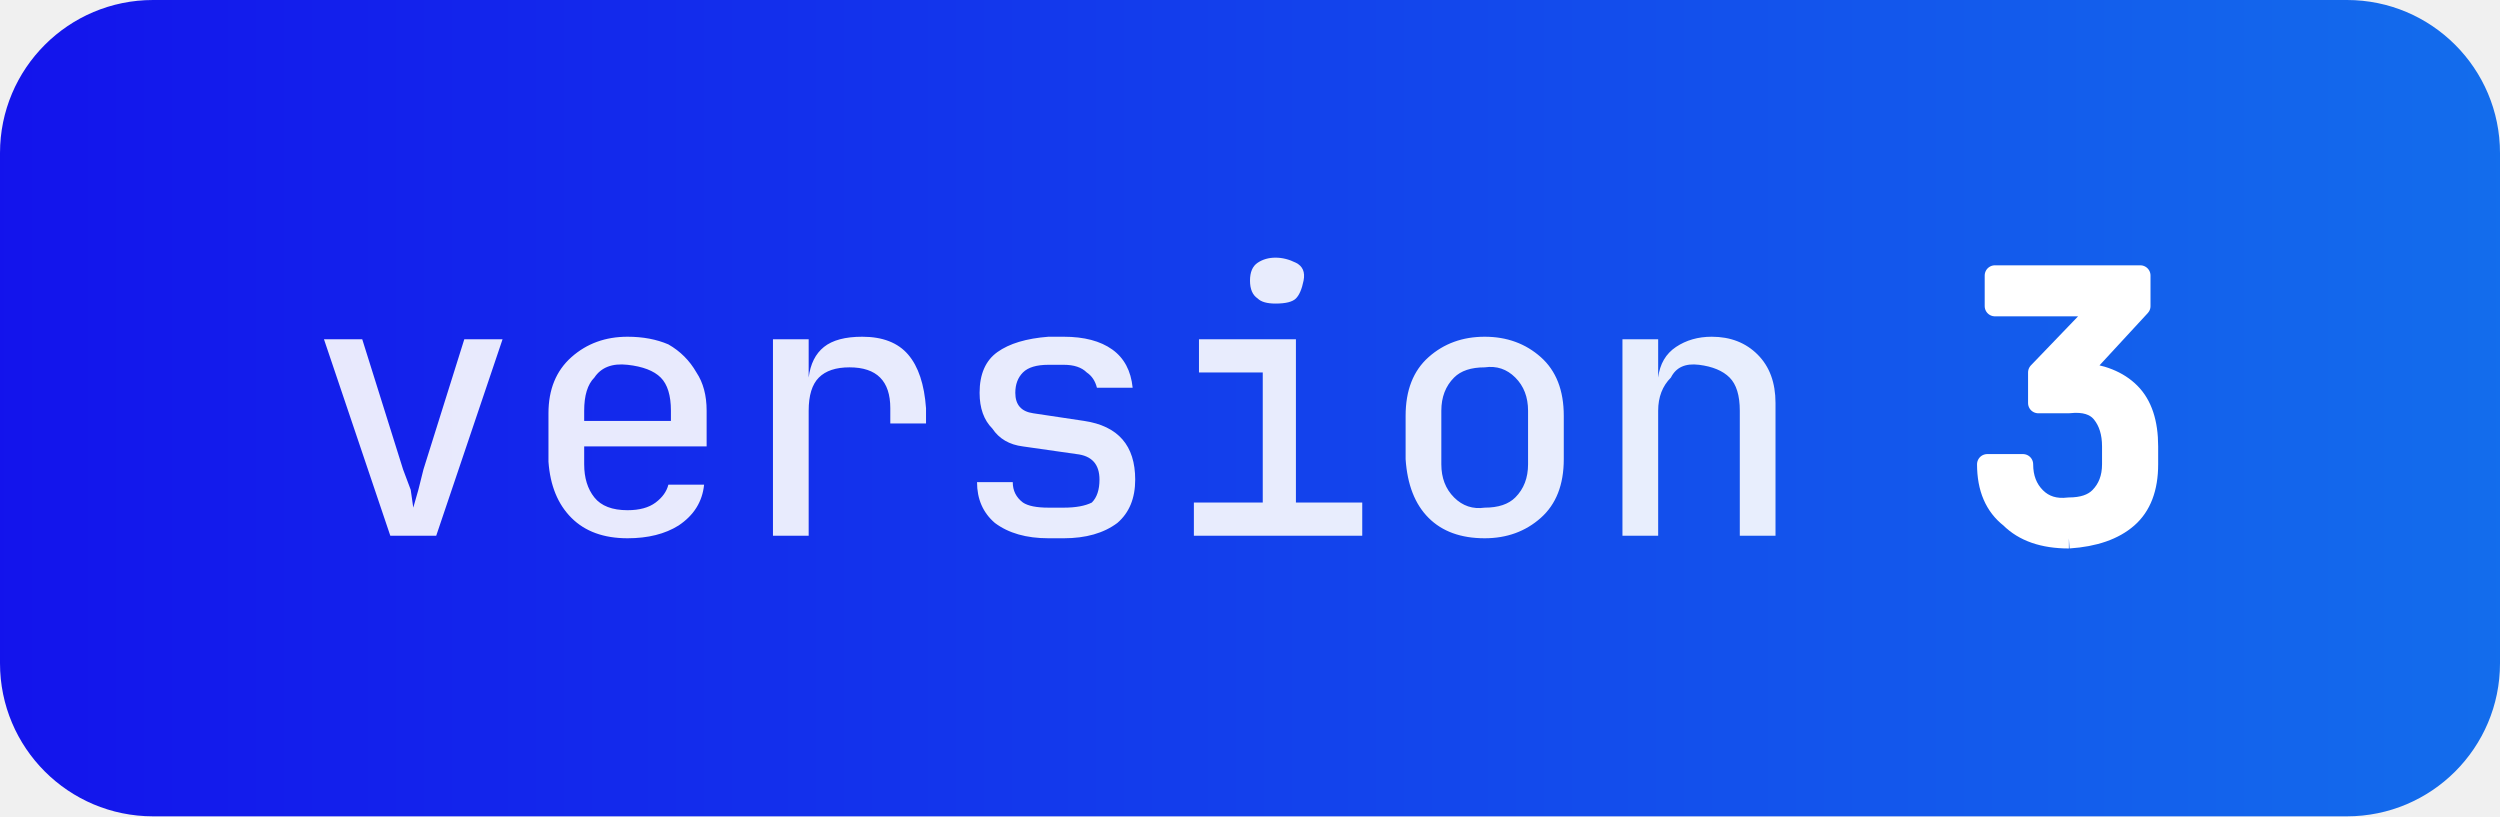
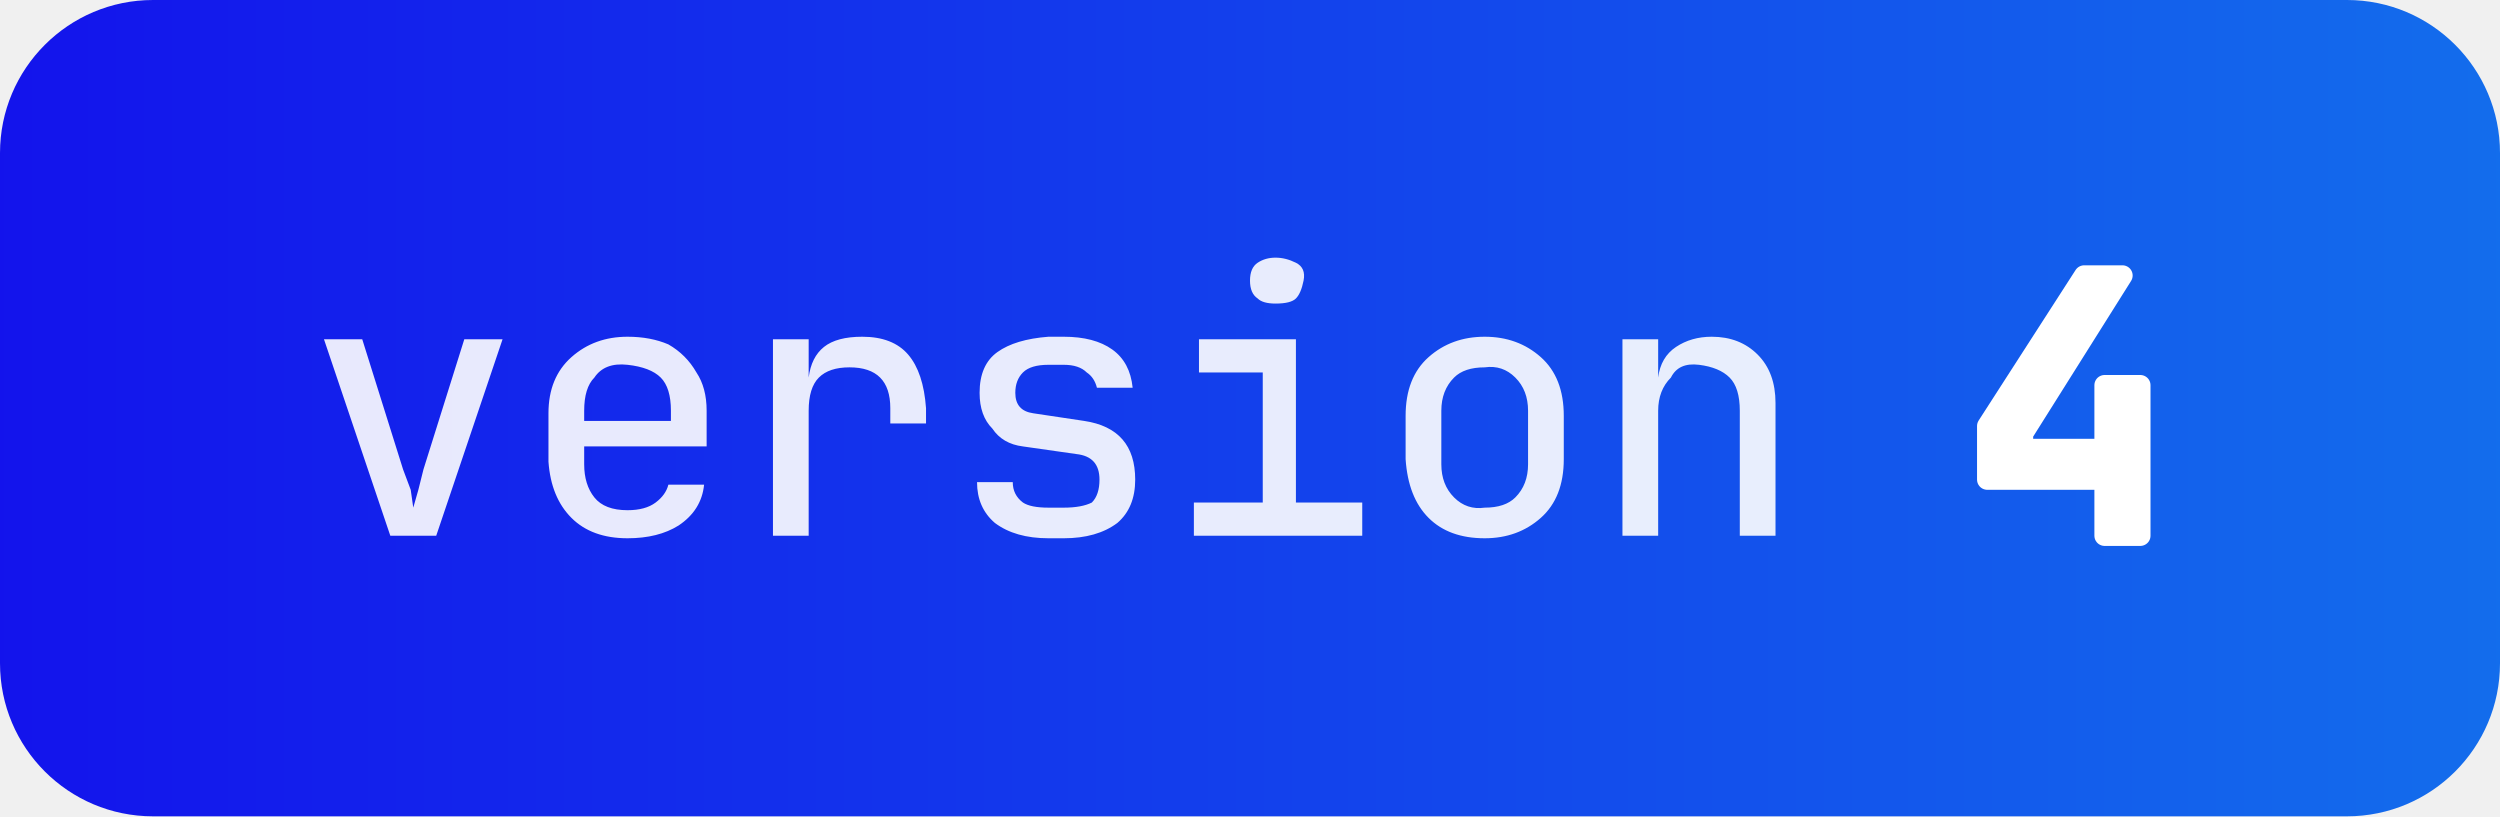
<svg xmlns="http://www.w3.org/2000/svg" width="98" height="32" viewBox="0 0 98 32">
  <defs>
    <pattern id="satori_pattern_id_0" width="1" height="1" x="0" y="0" patternUnits="objectBoundingBox">
      <linearGradient id="satori_biid_0" x1="0" x2="1" y1="0" y2="0" spreadMethod="pad">
        <stop offset="0%" stop-color="#1313ec" />
        <stop offset="100%" stop-color="#136dec" />
      </linearGradient>
      <path fill="url(#satori_biid_0)" d="M0 0H98V32H0z" />
    </pattern>
  </defs>
  <path fill="url(#satori_pattern_id_0)" d="M6 0H92A6 6 0 0 1 98 6V26A6 6 0 0 1 92 32H6A6 6 0 0 1 0 26V6A6 6 0 0 1 6 0" />
  <g>
    <path fill="#fff" fill-opacity=".9" d="M17.1 21H15.3L12.7 13.3H14.2L15.8 18.4 16.1 19.2 16.2 19.9 16.4 19.2 16.6 18.4 18.2 13.3H19.7zM24.6 21.1Q23.2 21.1 22.4 20.3T21.5 18.1V16.2Q21.5 14.8 22.4 14T24.6 13.2Q25.5 13.2 26.2 13.5 26.9 13.9 27.3 14.6 27.7 15.2 27.7 16.1V17.5H22.9V18.2Q22.9 19 23.3 19.5T24.6 20Q25.3 20 25.7 19.7T26.2 19H27.6Q27.5 20 26.6 20.6 25.8 21.1 24.6 21.1M22.9 16.1V16.5H26.3V16.1Q26.3 15.2 25.9 14.8T24.6 14.3 23.3 14.8Q22.9 15.2 22.9 16.1M31.7 21H30.3V13.3H31.7V14.8Q31.8 14 32.3 13.6T33.8 13.2Q35 13.2 35.6 13.9T36.3 16V16.6H34.9V16Q34.9 14.4 33.3 14.4 32.5 14.4 32.1 14.8T31.7 16.1zM41.7 21.1H41.1Q39.8 21.1 39 20.5 38.3 19.9 38.3 18.9H39.7Q39.7 19.4 40.1 19.7 40.4 19.9 41.1 19.9H41.7Q42.4 19.9 42.8 19.7 43.1 19.4 43.1 18.8 43.1 17.9 42.2 17.8L40.1 17.5Q39.3 17.4 38.9 16.8 38.4 16.3 38.4 15.4 38.4 14.3 39.1 13.8T41.1 13.2H41.7Q42.9 13.2 43.6 13.7T44.4 15.2H43Q42.9 14.8 42.6 14.6 42.3 14.3 41.7 14.3H41.1Q40.4 14.3 40.1 14.6T39.8 15.4Q39.8 16.1 40.5 16.2L42.5 16.5Q44.5 16.8 44.5 18.8 44.5 19.9 43.8 20.5 43 21.1 41.7 21.1M53.4 21H46.8V19.7H49.5V14.6H47V13.3H50.8V19.7H53.4zM50 11.9Q49.5 11.9 49.3 11.7 49 11.5 49 11T49.3 10.3 50 10.1 50.8 10.3 51.1 11 50.8 11.7 50 11.9M58.2 21.1Q56.8 21.1 56 20.3T55.1 18V16.3Q55.1 14.8 56 14T58.2 13.2 60.4 14 61.3 16.3V18Q61.3 19.5 60.4 20.3T58.2 21.1M58.2 19.9Q59 19.9 59.4 19.5 59.9 19 59.9 18.2V16.1Q59.9 15.3 59.4 14.8T58.2 14.4Q57.4 14.4 57 14.8 56.5 15.3 56.5 16.1V18.2Q56.5 19 57 19.5T58.2 19.9M65 21H63.6V13.3H65V14.8Q65.1 14 65.7 13.6T67.1 13.2Q68.2 13.2 68.9 13.9T69.6 15.8V21H68.2V16.1Q68.2 15.2 67.8 14.8T66.6 14.3 65.5 14.8Q65 15.3 65 16.1z" />
  </g>
  <g>
-     <path fill="#fff" stroke="#fff" stroke-width="0.8" stroke-linejoin="round" d="M81.1 21.1Q79.6 21.1 78.8 20.3 77.9 19.6 77.9 18.2H79.3Q79.3 19 79.8 19.5T81.1 19.9Q81.9 19.9 82.3 19.5 82.8 19 82.8 18.2V17.5Q82.8 16.7 82.4 16.2T81.1 15.8H79.9V14.6L82.4 12H78.2V10.8H83.9V12L81.5 14.6Q82.8 14.7 83.5 15.4T84.2 17.5V18.2Q84.2 19.6 83.4 20.3T81.1 21.1" />
+     <path fill="#fff" stroke="#fff" stroke-width="0.8" stroke-linejoin="round" d="M83.9 21H82.5V18.8H77.9V16.7L81.7 10.8H83.2L79.3 17V17.6H82.5V15.1H83.9z" />
  </g>
</svg>
